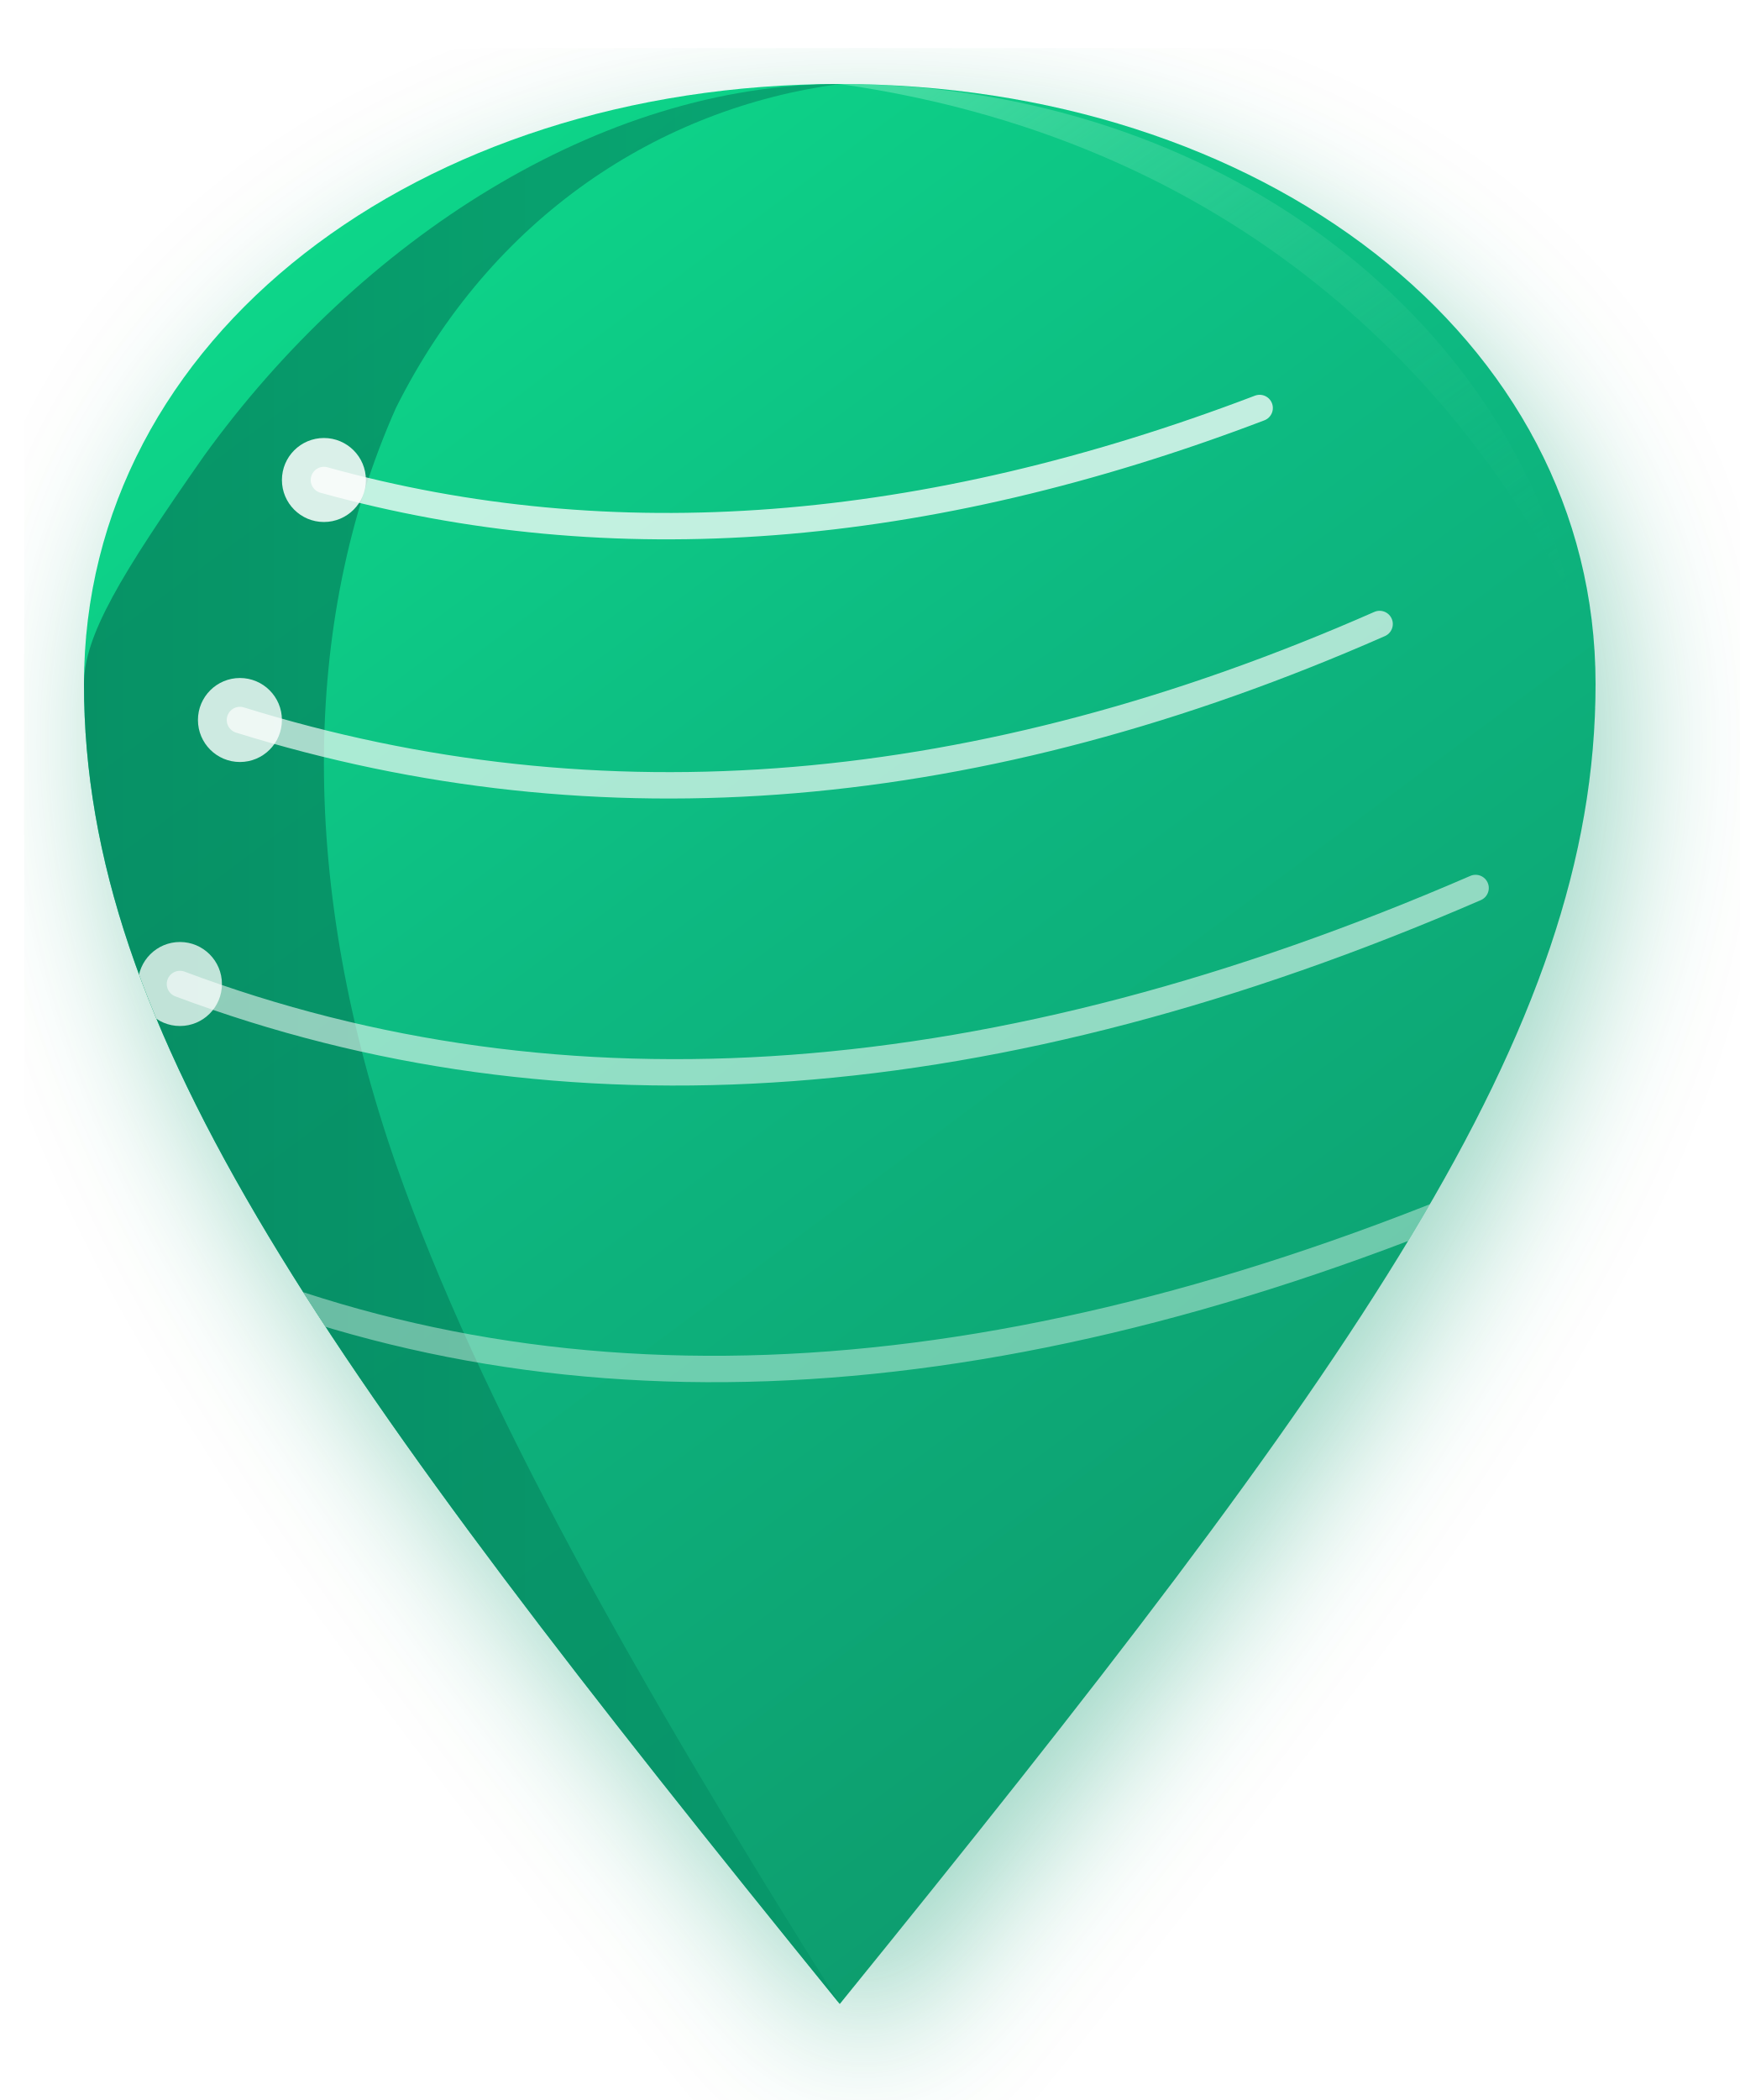
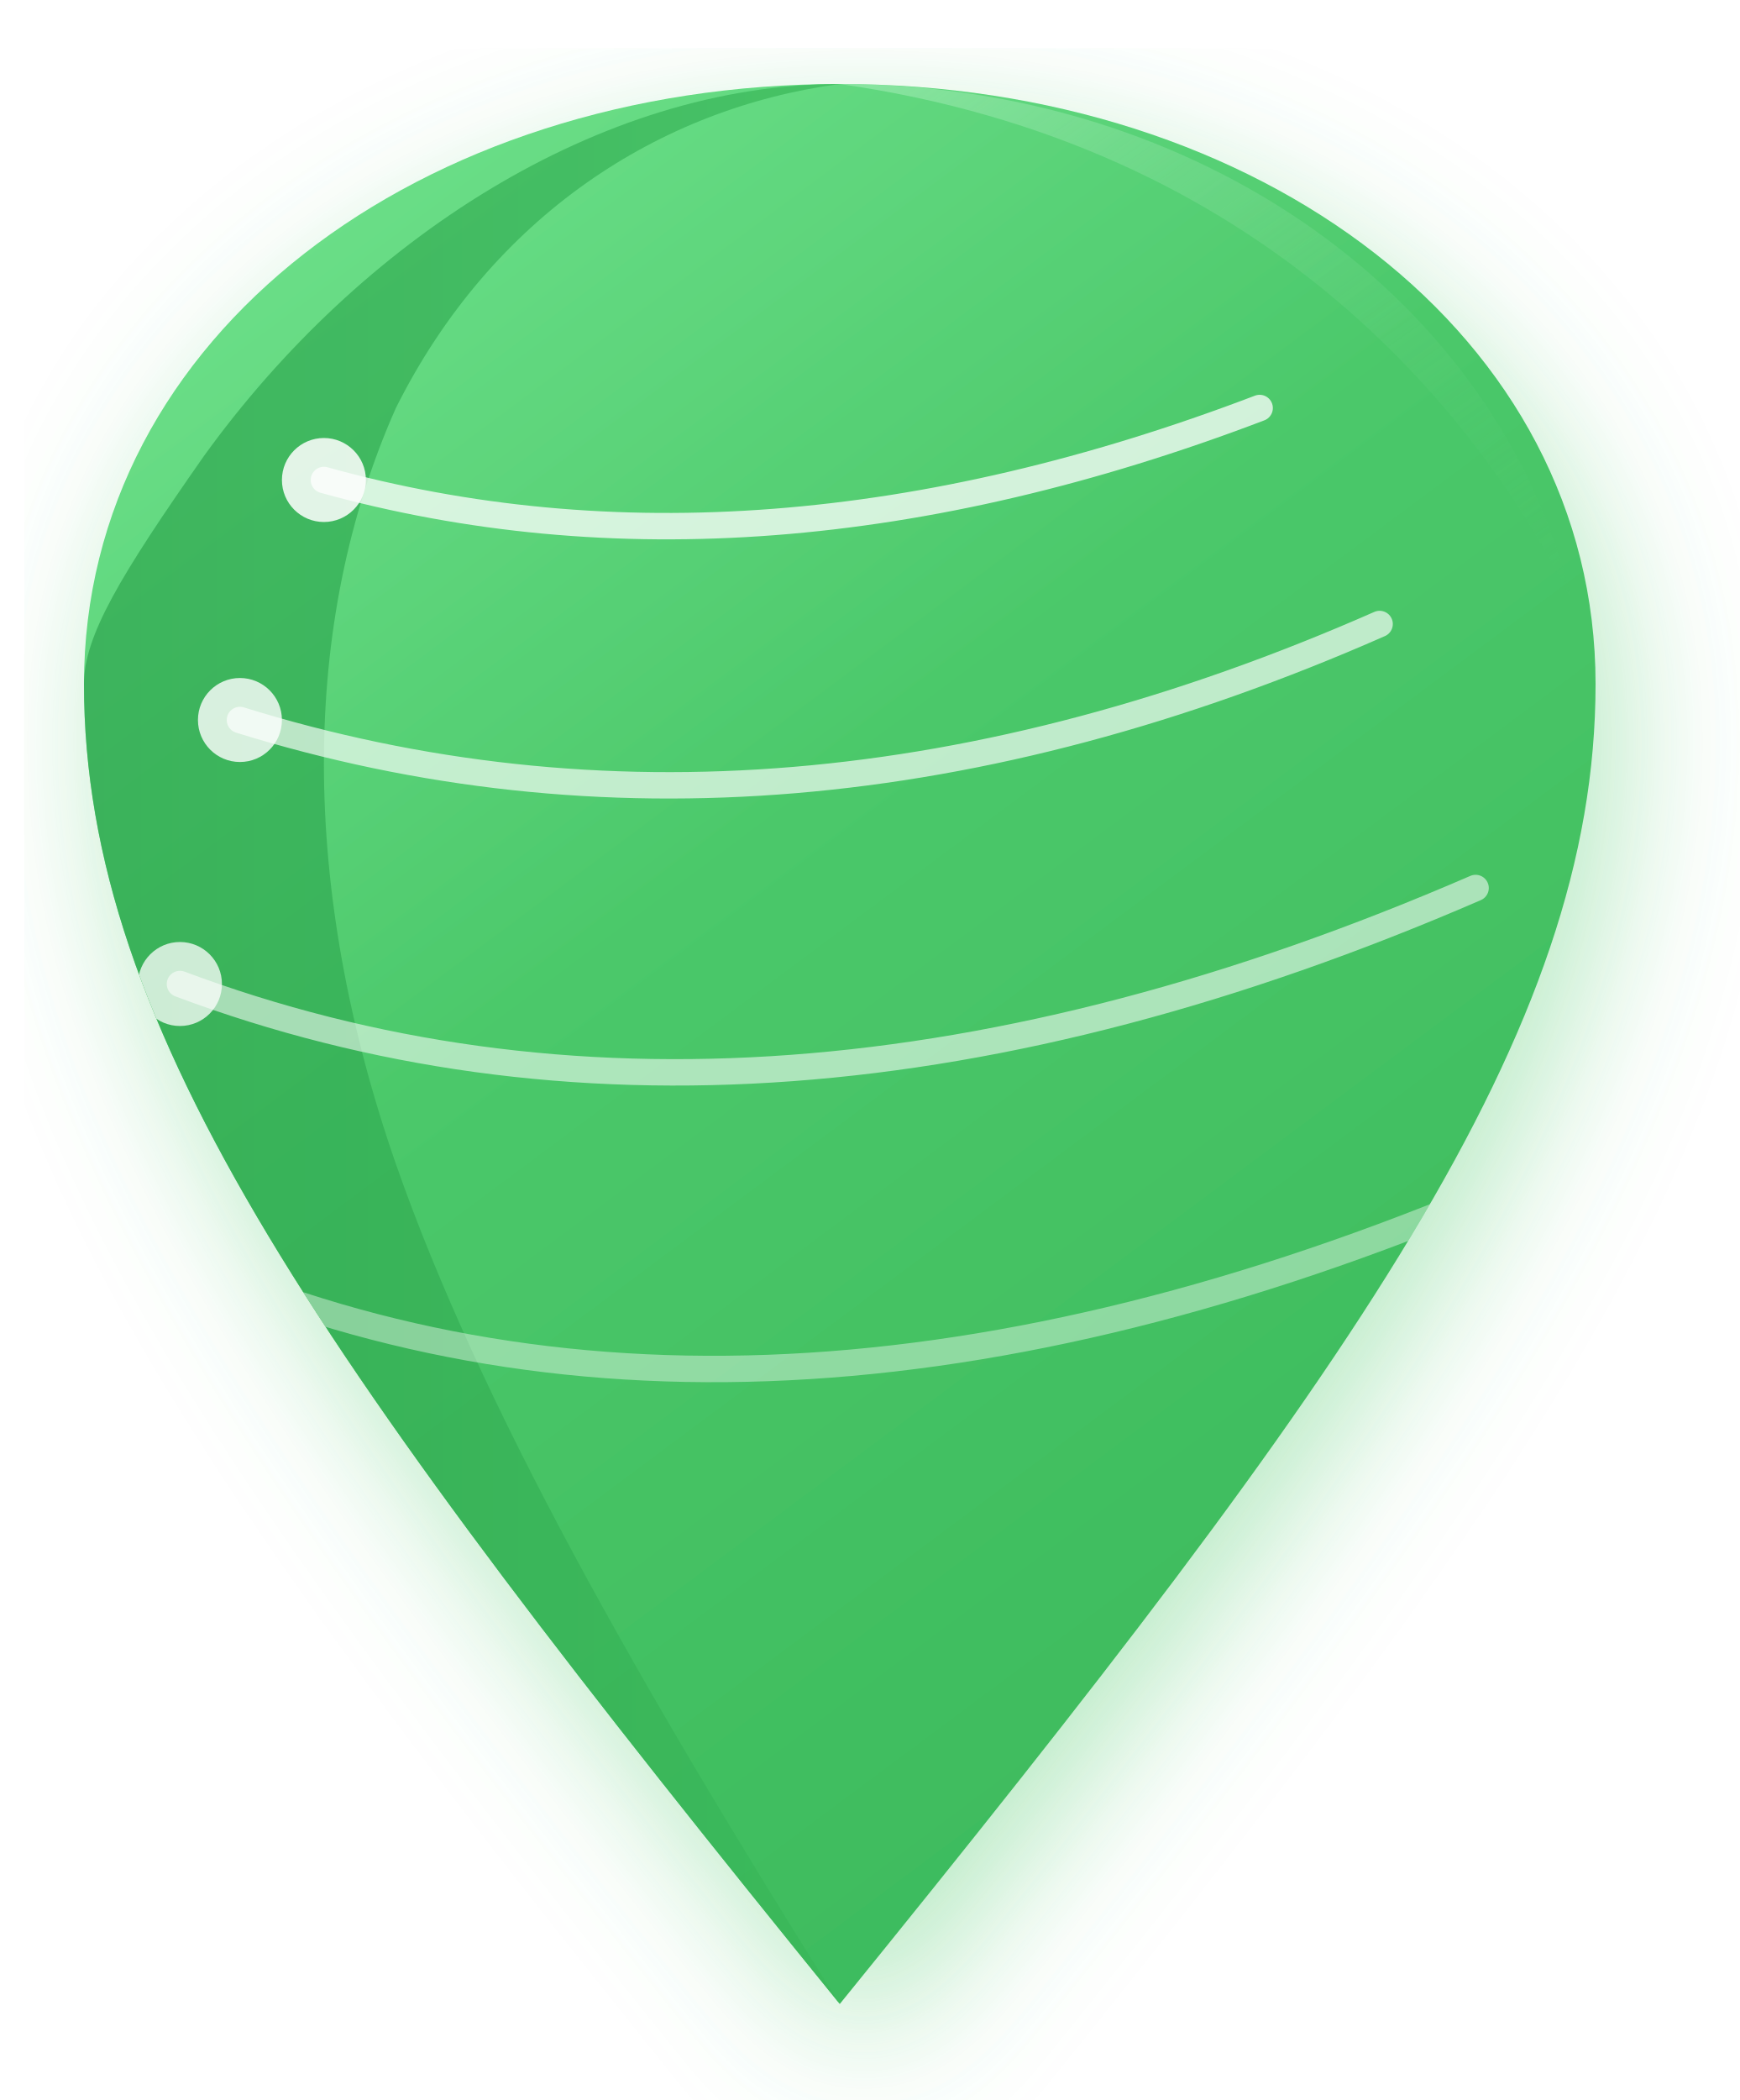
<svg xmlns="http://www.w3.org/2000/svg" viewBox="25 8 145 175">
  <defs>
    <linearGradient id="pickMain" x1="20%" y1="0%" x2="80%" y2="100%">
-       <stop offset="0%" style="stop-color:#10d98a" />
-       <stop offset="40%" style="stop-color:#10b981" />
-       <stop offset="100%" style="stop-color:#059669" />
+       <stop offset="0%" style="stop-color:#6de08a" />
+       <stop offset="40%" style="stop-color:#4bc86a" />
+       <stop offset="100%" style="stop-color:#3ab85a" />
    </linearGradient>
    <linearGradient id="pickLeft" x1="0%" y1="0%" x2="100%" y2="0%">
-       <stop offset="0%" style="stop-color:#047857" />
-       <stop offset="100%" style="stop-color:#059669" />
+       <stop offset="0%" style="stop-color:#2da44e" />
+       <stop offset="100%" style="stop-color:#3ab85a" />
    </linearGradient>
    <linearGradient id="pickHighlight" x1="0%" y1="0%" x2="100%" y2="100%">
-       <stop offset="0%" style="stop-color:#6ee7b7;stop-opacity:1" />
-       <stop offset="100%" style="stop-color:#10b981;stop-opacity:0" />
+       <stop offset="0%" style="stop-color:#a5edb8;stop-opacity:1" />
+       <stop offset="100%" style="stop-color:#4bc86a;stop-opacity:0" />
    </linearGradient>
    <filter id="pickShadow">
-       <feDropShadow dx="2" dy="4" stdDeviation="6" flood-color="rgba(5,150,105,0.4)" />
+       <feDropShadow dx="2" dy="4" stdDeviation="6" flood-color="rgba(75,200,106,0.4)" />
    </filter>
    <clipPath id="pickClip">
      <path d="M 95 15 C 130 15, 158 36, 158 65 C 158 94, 138 122, 95 175 C 52 122, 32 94, 32 65 C 32 36, 60 15, 95 15 Z" />
    </clipPath>
  </defs>
  <path d="M 95 15 C 130 15, 158 36, 158 65 C 158 94, 138 122, 95 175 C 52 122, 32 94, 32 65 C 32 36, 60 15, 95 15 Z" fill="url(#pickMain)" filter="url(#pickShadow)" />
  <path d="M 95 15 C 75 15, 55 28, 42 46 C 35 56, 32 61, 32 65 C 32 94, 52 122, 95 175 C 78 148, 65 125, 58 105 C 50 82, 50 60, 58 42 C 66 26, 80 17, 95 15 Z" fill="url(#pickLeft)" opacity="0.7" />
  <path d="M 95 15 C 125 15, 150 33, 156 58 C 148 42, 130 20, 95 15 Z" fill="url(#pickHighlight)" opacity="0.6" />
  <g clip-path="url(#pickClip)">
    <path d="M 52 48 Q 88 58, 130 42" fill="none" stroke="rgba(255,255,255,0.75)" stroke-width="2.2" stroke-linecap="round" />
    <circle cx="52" cy="48" r="3.5" fill="rgba(255,255,255,0.85)" />
    <path d="M 45 68 Q 90 82, 140 60" fill="none" stroke="rgba(255,255,255,0.65)" stroke-width="2.2" stroke-linecap="round" />
    <circle cx="45" cy="68" r="3.5" fill="rgba(255,255,255,0.8)" />
    <path d="M 40 90 Q 88 108, 148 82" fill="none" stroke="rgba(255,255,255,0.55)" stroke-width="2.2" stroke-linecap="round" />
    <circle cx="40" cy="90" r="3.5" fill="rgba(255,255,255,0.75)" />
    <path d="M 38 112 Q 85 134, 148 108" fill="none" stroke="rgba(255,255,255,0.4)" stroke-width="2.2" stroke-linecap="round" />
    <circle cx="38" cy="112" r="3.5" fill="rgba(255,255,255,0.65)" />
  </g>
</svg>
